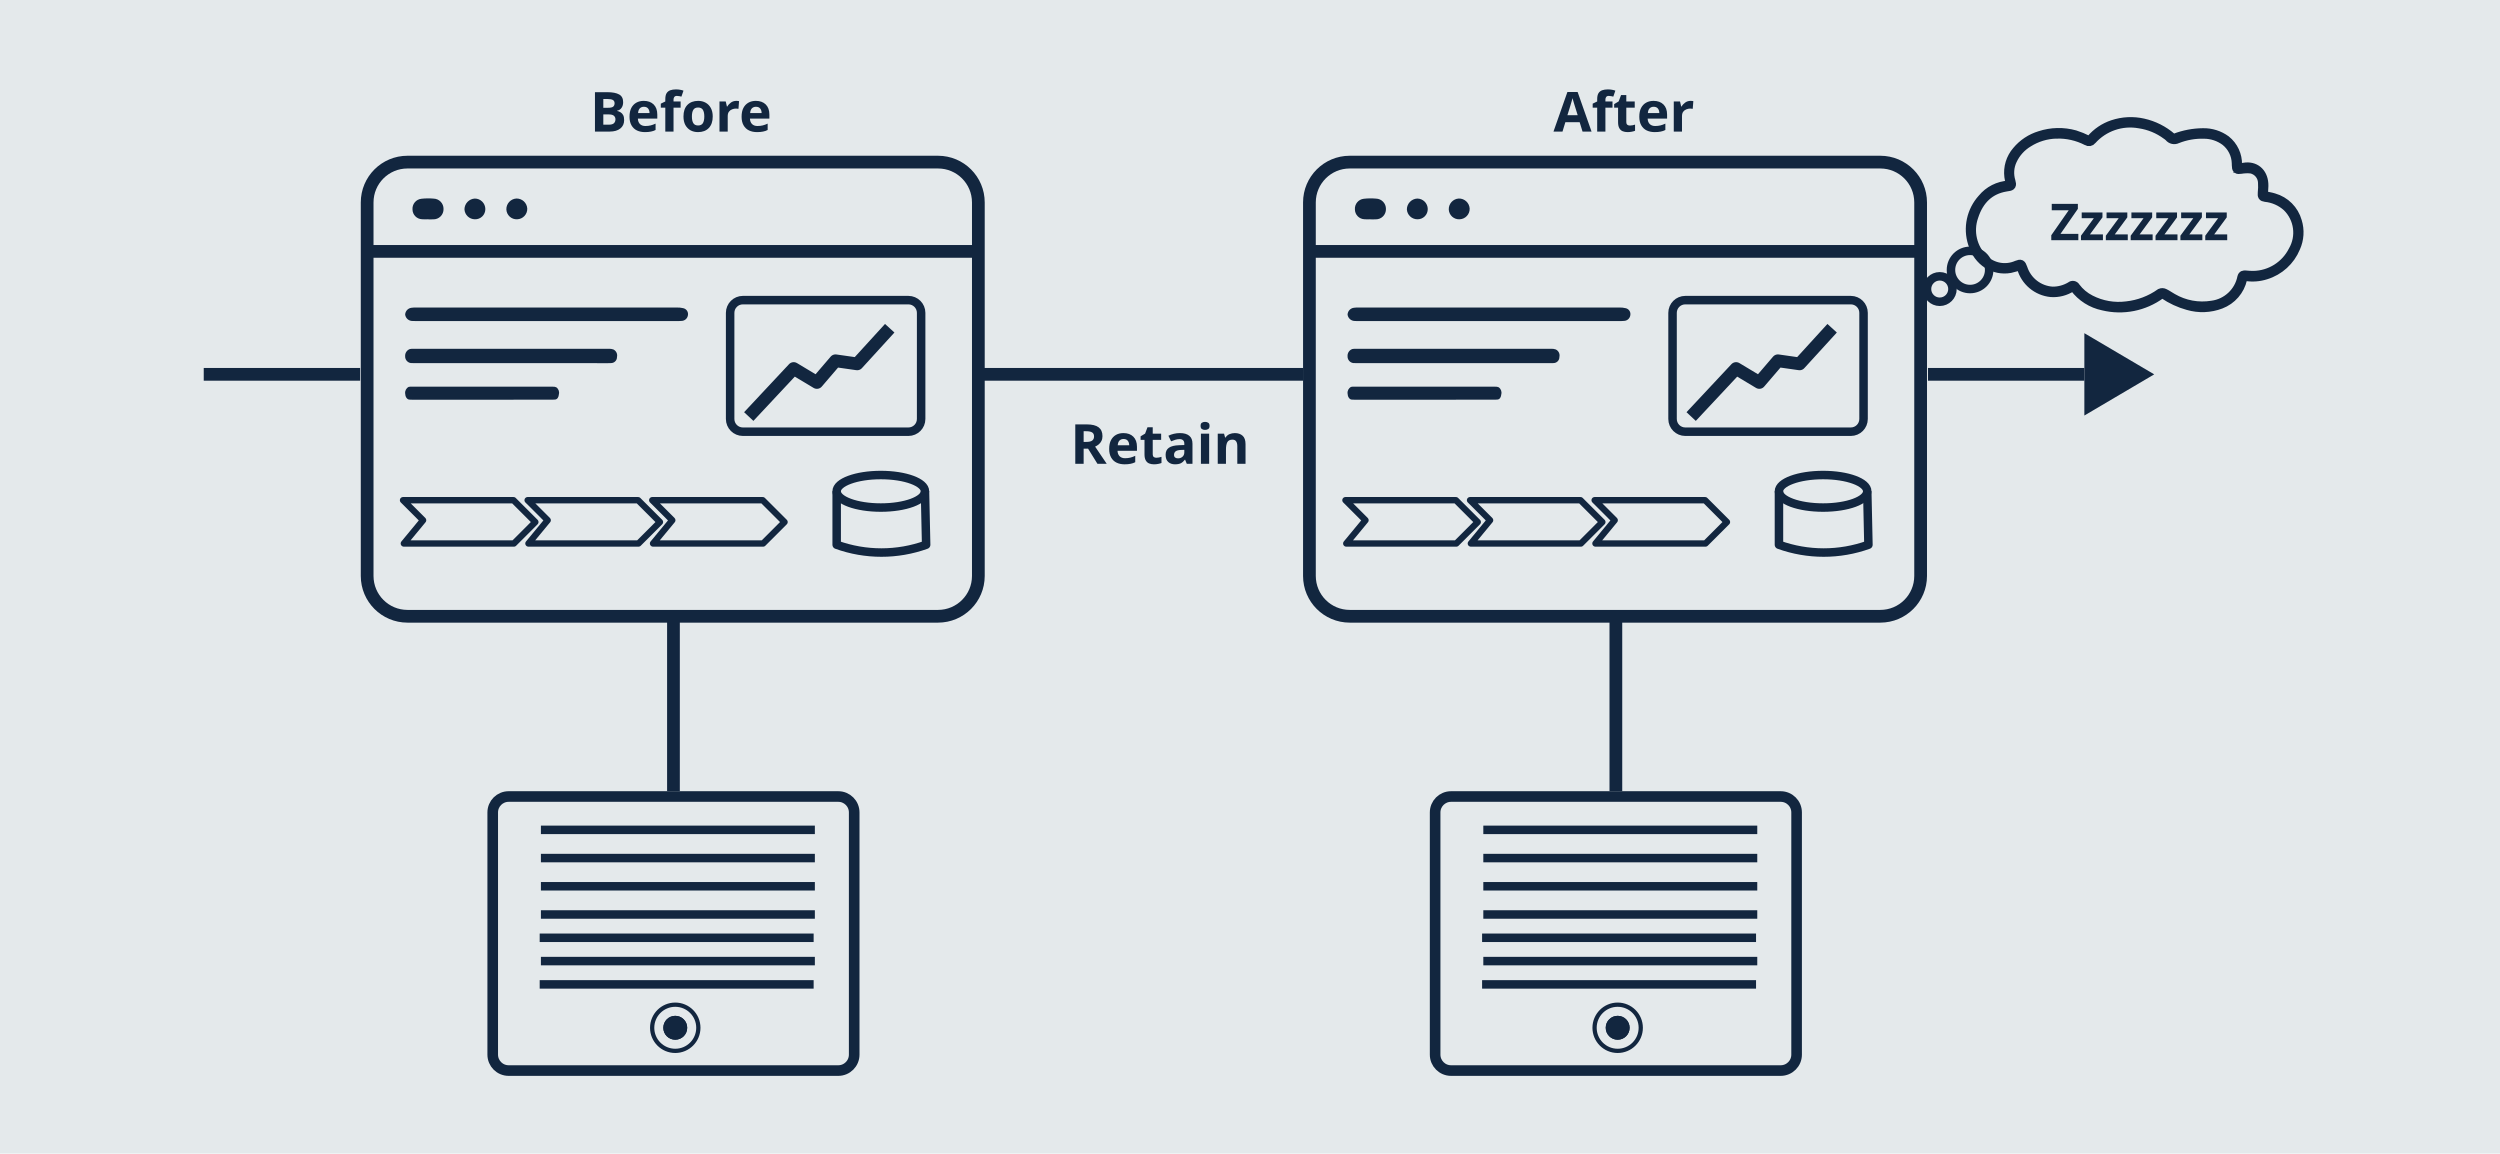
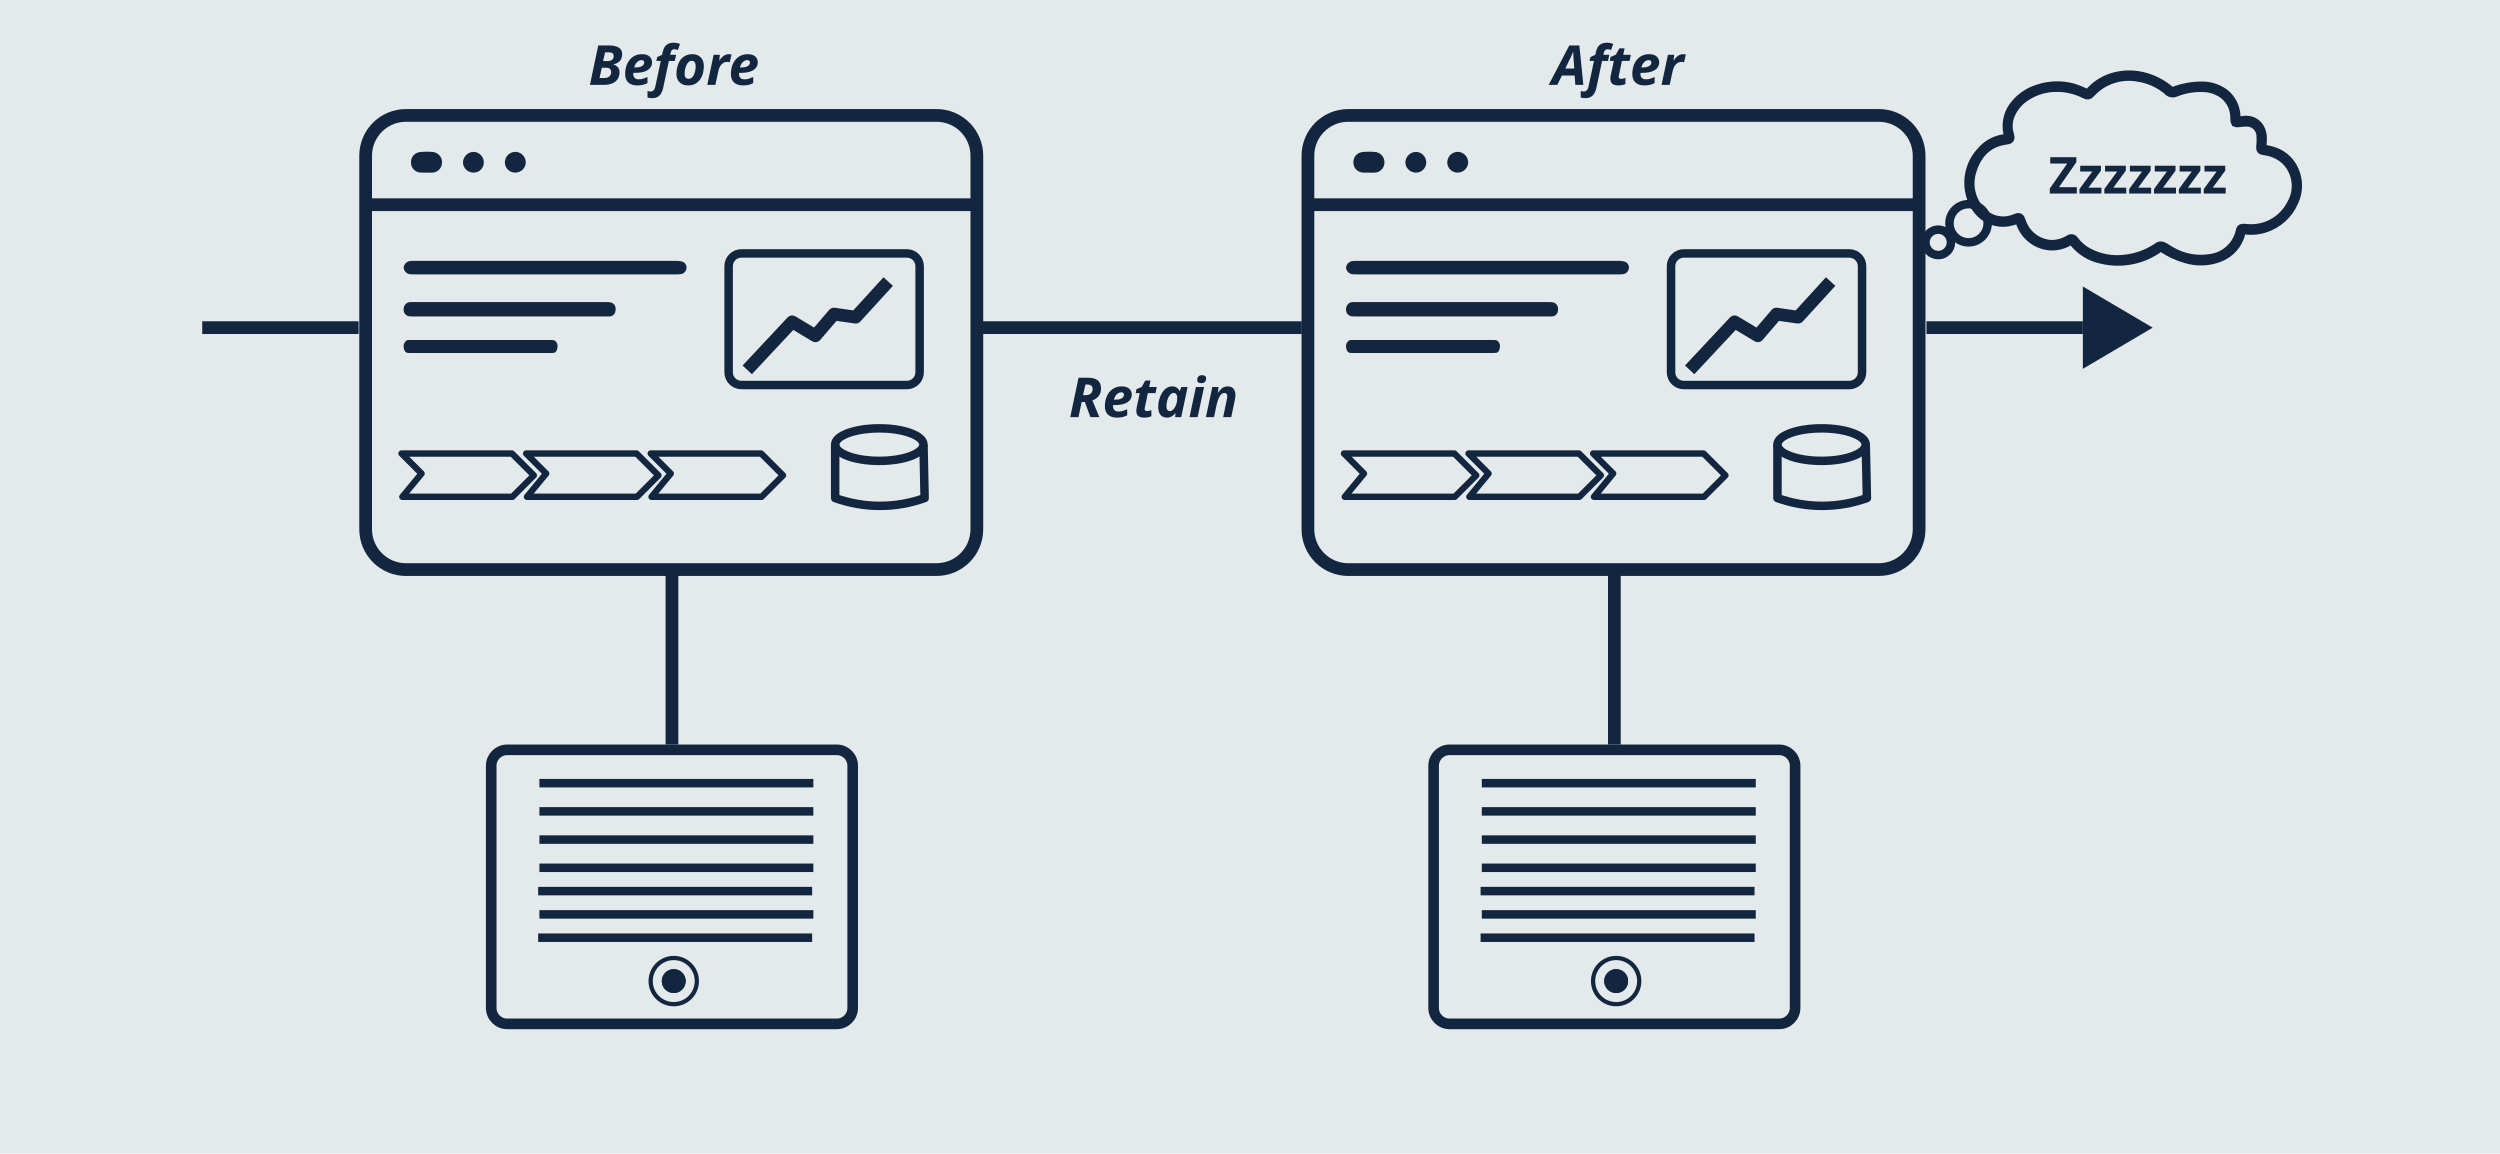
<svg xmlns="http://www.w3.org/2000/svg" width="589" height="271.785" viewBox="0 0 589 271.785">
-   <g id="Grupo_1075938" data-name="Grupo 1075938" transform="translate(-5334 6615.498)">
-     <rect id="Rectángulo_376434" data-name="Rectángulo 376434" width="589" height="271.785" transform="translate(5334 -6615.498)" fill="#e4e9eb" opacity="0.997" />
-     <g id="Grupo_1075937" data-name="Grupo 1075937" transform="translate(-17)">
-       <g id="gbVqRU.tif" transform="translate(5446.454 -6568.76)">
-         <g id="Grupo_155512" data-name="Grupo 155512">
-           <path id="Trazado_197441" data-name="Trazado 197441" d="M-953.461,4764.263q-15.129,0-30.259,0c-.4,0-.8.006-1.192-.026a1.721,1.721,0,0,1-1.731-1.51,1.7,1.7,0,0,1,1.507-1.607,7,7,0,0,1,1.187-.053q30.638,0,61.277,0a5.4,5.4,0,0,1,1.491.142,1.426,1.426,0,0,1,1.156,1.687,1.555,1.555,0,0,1-1.554,1.326,11.74,11.74,0,0,1-1.3.038Q-938.169,4764.264-953.461,4764.263Z" transform="translate(986.644 -4735.351)" fill="#12263f" />
-           <path id="Trazado_197442" data-name="Trazado 197442" d="M-961.784,4800.792q-11.334,0-22.669,0a7.561,7.561,0,0,1-.893-.029,1.562,1.562,0,0,1-1.3-1.6,1.677,1.677,0,0,1,1.129-1.7,3.628,3.628,0,0,1,.889-.058q22.954,0,45.907,0a2.9,2.9,0,0,1,1.117.15,1.571,1.571,0,0,1,.867,1.79,1.4,1.4,0,0,1-1.164,1.409,6.281,6.281,0,0,1-.973.04Q-950.328,4800.793-961.784,4800.792Z" transform="translate(986.644 -4761.97)" fill="#12263f" />
-           <path id="Trazado_197443" data-name="Trazado 197443" d="M-968.6,4830.835h-16.454a4.63,4.63,0,0,1-.648-.025c-.536-.077-.923-.685-.941-1.451a1.548,1.548,0,0,1,.819-1.54,2.2,2.2,0,0,1,.646-.051q16.66,0,33.322,0a1.716,1.716,0,0,1,.811.138,1.532,1.532,0,0,1,.629,1.617c-.064.744-.358,1.177-.845,1.272a3.633,3.633,0,0,1-.706.036Q-960.283,4830.836-968.6,4830.835Z" transform="translate(986.643 -4783.402)" fill="#12263f" />
-           <path id="Trazado_197444" data-name="Trazado 197444" d="M-977.107,4680.012c-.431,0-.866.035-1.294-.007a2.339,2.339,0,0,1-2.265-2.33,2.362,2.362,0,0,1,2.1-2.5,14.55,14.55,0,0,1,2.873-.034,2.4,2.4,0,0,1,2.341,2.435,2.378,2.378,0,0,1-2.455,2.449c-.429.03-.863,0-1.295,0Z" transform="translate(982.395 -4675.086)" fill="#12263f" />
-           <path id="Trazado_197445" data-name="Trazado 197445" d="M-899.206,4677.549a2.455,2.455,0,0,1-2.368,2.535,2.422,2.422,0,0,1-2.558-2.33,2.518,2.518,0,0,1,2.354-2.563A2.514,2.514,0,0,1-899.206,4677.549Z" transform="translate(927.975 -4675.159)" fill="#12263f" />
-           <path id="Trazado_197446" data-name="Trazado 197446" d="M-933.367,4677.692a2.384,2.384,0,0,1-2.482,2.419,2.473,2.473,0,0,1-2.437-2.351,2.573,2.573,0,0,1,2.442-2.532A2.485,2.485,0,0,1-933.367,4677.692Z" transform="translate(952.259 -4675.187)" fill="#12263f" />
+   <g id="Grupo_1076388" data-name="Grupo 1076388" transform="translate(-5886 6605.498)">
+     <g id="Grupo_1075938" data-name="Grupo 1075938" transform="translate(551.645 -1)">
+       <rect id="Rectángulo_376434" data-name="Rectángulo 376434" width="589" height="271.785" transform="translate(5334.355 -6604.498)" fill="#e4e9eb" opacity="0.997" />
+       <g id="Grupo_1075937" data-name="Grupo 1075937" transform="translate(-17)">
+         <g id="gbVqRU.tif" transform="translate(5446.454 -6568.76)">
+           <g id="Grupo_155512" data-name="Grupo 155512">
+             <path id="Trazado_197441" data-name="Trazado 197441" d="M-953.461,4764.263q-15.129,0-30.259,0c-.4,0-.8.006-1.192-.026a1.721,1.721,0,0,1-1.731-1.51,1.7,1.7,0,0,1,1.507-1.607,7,7,0,0,1,1.187-.053q30.638,0,61.277,0a5.4,5.4,0,0,1,1.491.142,1.426,1.426,0,0,1,1.156,1.687,1.555,1.555,0,0,1-1.554,1.326,11.74,11.74,0,0,1-1.3.038Q-938.169,4764.264-953.461,4764.263Z" transform="translate(986.644 -4735.351)" fill="#12263f" />
+             <path id="Trazado_197442" data-name="Trazado 197442" d="M-961.784,4800.792q-11.334,0-22.669,0a7.561,7.561,0,0,1-.893-.029,1.562,1.562,0,0,1-1.3-1.6,1.677,1.677,0,0,1,1.129-1.7,3.628,3.628,0,0,1,.889-.058q22.954,0,45.907,0a2.9,2.9,0,0,1,1.117.15,1.571,1.571,0,0,1,.867,1.79,1.4,1.4,0,0,1-1.164,1.409,6.281,6.281,0,0,1-.973.04Q-950.328,4800.793-961.784,4800.792Z" transform="translate(986.644 -4761.97)" fill="#12263f" />
+             <path id="Trazado_197443" data-name="Trazado 197443" d="M-968.6,4830.835h-16.454a4.63,4.63,0,0,1-.648-.025c-.536-.077-.923-.685-.941-1.451a1.548,1.548,0,0,1,.819-1.54,2.2,2.2,0,0,1,.646-.051q16.66,0,33.322,0a1.716,1.716,0,0,1,.811.138,1.532,1.532,0,0,1,.629,1.617c-.064.744-.358,1.177-.845,1.272a3.633,3.633,0,0,1-.706.036Q-960.283,4830.836-968.6,4830.835Z" transform="translate(986.643 -4783.402)" fill="#12263f" />
+             <path id="Trazado_197444" data-name="Trazado 197444" d="M-977.107,4680.012c-.431,0-.866.035-1.294-.007a2.339,2.339,0,0,1-2.265-2.33,2.362,2.362,0,0,1,2.1-2.5,14.55,14.55,0,0,1,2.873-.034,2.4,2.4,0,0,1,2.341,2.435,2.378,2.378,0,0,1-2.455,2.449c-.429.03-.863,0-1.295,0Z" transform="translate(982.395 -4675.086)" fill="#12263f" />
+             <path id="Trazado_197445" data-name="Trazado 197445" d="M-899.206,4677.549a2.455,2.455,0,0,1-2.368,2.535,2.422,2.422,0,0,1-2.558-2.33,2.518,2.518,0,0,1,2.354-2.563A2.514,2.514,0,0,1-899.206,4677.549Z" transform="translate(927.975 -4675.159)" fill="#12263f" />
+             <path id="Trazado_197446" data-name="Trazado 197446" d="M-933.367,4677.692a2.384,2.384,0,0,1-2.482,2.419,2.473,2.473,0,0,1-2.437-2.351,2.573,2.573,0,0,1,2.442-2.532A2.485,2.485,0,0,1-933.367,4677.692Z" transform="translate(952.259 -4675.187)" fill="#12263f" />
+           </g>
        </g>
-       </g>
-       <path id="Trazado_197448" data-name="Trazado 197448" d="M-784.979,4931.383h25.924l5.051-5.052-5.147-5.146h-26.02l4.718,4.718Z" transform="translate(6289.84 -11418.834)" fill="none" stroke="#12263f" stroke-linejoin="round" stroke-width="1.5" />
-       <path id="Trazado_197449" data-name="Trazado 197449" d="M-886.574,4931.383h25.924l5.051-5.052-5.147-5.146h-26.02l4.718,4.718Z" transform="translate(6362.079 -11418.834)" fill="none" stroke="#12263f" stroke-linejoin="round" stroke-width="1.5" />
-       <path id="Trazado_197450" data-name="Trazado 197450" d="M-988.169,4931.383h25.925l5.051-5.052-5.147-5.146h-26.02l4.718,4.718Z" transform="translate(6434.318 -11418.834)" fill="none" stroke="#12263f" stroke-linejoin="round" stroke-width="1.5" />
-       <g id="Grupo_1074611" data-name="Grupo 1074611" transform="translate(5003.447 -11255.805)">
-         <path id="Trazado_197451" data-name="Trazado 197451" d="M-634.8,4913.921v12.594a31.109,31.109,0,0,0,21.078,0l-.274-12.594" transform="translate(1179.475 -157.865)" fill="none" stroke="#12263f" stroke-linejoin="round" stroke-width="2" />
-         <ellipse id="Elipse_5993" data-name="Elipse 5993" cx="10.402" cy="3.832" rx="10.402" ry="3.832" transform="translate(544.67 4752.224)" fill="none" stroke="#12263f" stroke-linejoin="round" stroke-width="2" />
-       </g>
-       <g id="Grupo_1074650" data-name="Grupo 1074650" transform="translate(5225.447 -11255.805)">
-         <path id="Trazado_197451-2" data-name="Trazado 197451" d="M-634.8,4913.921v12.594a31.109,31.109,0,0,0,21.078,0l-.274-12.594" transform="translate(1179.475 -157.865)" fill="none" stroke="#12263f" stroke-linejoin="round" stroke-width="2" />
-         <ellipse id="Elipse_5993-2" data-name="Elipse 5993" cx="10.402" cy="3.832" rx="10.402" ry="3.832" transform="translate(544.67 4752.224)" fill="none" stroke="#12263f" stroke-linejoin="round" stroke-width="2" />
-       </g>
-       <g id="Grupo_1074607" data-name="Grupo 1074607" transform="translate(5003.447 -11255.805)">
-         <path id="Trazado_197452" data-name="Trazado 197452" d="M-706.488,4801.779l10.585-11.315,5.475,3.285,4.38-5.11,5.11.73,7.664-8.395" transform="translate(1230.446 -63.334)" fill="none" stroke="#12263f" stroke-linejoin="round" stroke-width="3" />
-         <g id="Rectángulo_376411" data-name="Rectángulo 376411" transform="translate(518.574 4710.017)" fill="none" stroke="#12263f" stroke-width="2">
+         <path id="Trazado_197448" data-name="Trazado 197448" d="M-784.979,4931.383h25.924l5.051-5.052-5.147-5.146h-26.02l4.718,4.718Z" transform="translate(6289.84 -11418.834)" fill="none" stroke="#12263f" stroke-linejoin="round" stroke-width="1.5" />
+         <path id="Trazado_197449" data-name="Trazado 197449" d="M-886.574,4931.383h25.924l5.051-5.052-5.147-5.146h-26.02l4.718,4.718Z" transform="translate(6362.079 -11418.834)" fill="none" stroke="#12263f" stroke-linejoin="round" stroke-width="1.5" />
+         <path id="Trazado_197450" data-name="Trazado 197450" d="M-988.169,4931.383h25.925l5.051-5.052-5.147-5.146h-26.02l4.718,4.718Z" transform="translate(6434.318 -11418.834)" fill="none" stroke="#12263f" stroke-linejoin="round" stroke-width="1.5" />
+         <g id="Grupo_1074611" data-name="Grupo 1074611" transform="translate(5003.447 -11255.805)">
+           <path id="Trazado_197451" data-name="Trazado 197451" d="M-634.8,4913.921v12.594a31.109,31.109,0,0,0,21.078,0l-.274-12.594" transform="translate(1179.475 -157.865)" fill="none" stroke="#12263f" stroke-linejoin="round" stroke-width="2" />
+           <ellipse id="Elipse_5993" data-name="Elipse 5993" cx="10.402" cy="3.832" rx="10.402" ry="3.832" transform="translate(544.67 4752.224)" fill="none" stroke="#12263f" stroke-linejoin="round" stroke-width="2" />
+         </g>
+         <g id="Grupo_1074650" data-name="Grupo 1074650" transform="translate(5225.447 -11255.805)">
+           <path id="Trazado_197451-2" data-name="Trazado 197451" d="M-634.8,4913.921v12.594a31.109,31.109,0,0,0,21.078,0l-.274-12.594" transform="translate(1179.475 -157.865)" fill="none" stroke="#12263f" stroke-linejoin="round" stroke-width="2" />
+           <ellipse id="Elipse_5993-2" data-name="Elipse 5993" cx="10.402" cy="3.832" rx="10.402" ry="3.832" transform="translate(544.67 4752.224)" fill="none" stroke="#12263f" stroke-linejoin="round" stroke-width="2" />
+         </g>
+         <g id="Grupo_1074607" data-name="Grupo 1074607" transform="translate(5003.447 -11255.805)">
+           <path id="Trazado_197452" data-name="Trazado 197452" d="M-706.488,4801.779l10.585-11.315,5.475,3.285,4.38-5.11,5.11.73,7.664-8.395" transform="translate(1230.446 -63.334)" fill="none" stroke="#12263f" stroke-linejoin="round" stroke-width="3" />
+           <g id="Rectángulo_376411" data-name="Rectángulo 376411" transform="translate(518.574 4710.017)" fill="none" stroke="#12263f" stroke-width="2">
+             <rect width="47" height="33" rx="4" stroke="none" />
+             <rect x="1" y="1" width="45" height="31" rx="3" fill="none" />
+           </g>
+         </g>
+         <path id="Trazado_197436" data-name="Trazado 197436" d="M-10419.125-6917.625h36.843" transform="translate(15818.125 390.32)" fill="none" stroke="#12263f" stroke-width="3" />
+         <path id="Trazado_821989" data-name="Trazado 821989" d="M-10419.125-6917.625h36.843" transform="translate(16224.356 390.32)" fill="none" stroke="#12263f" stroke-width="3" />
+         <path id="Trazado_197437" data-name="Trazado 197437" d="M0,0H42.069" transform="translate(5509.667 -6429.088) rotate(-90)" fill="none" stroke="#12263f" stroke-width="3" />
+         <path id="Trazado_197439" data-name="Trazado 197439" d="M-10419.125-6917.625h77.105" transform="translate(16000.072 390.32)" fill="none" stroke="#12263f" stroke-width="3" />
+         <g id="Grupo_1074613" data-name="Grupo 1074613" transform="translate(5003.447 -11252.805)">
+           <g id="Rectángulo_46384" data-name="Rectángulo 46384" transform="translate(462.388 4823.717)" fill="none" stroke="#12263f" stroke-width="2.5">
+             <rect width="87.664" height="67.064" rx="5" stroke="none" />
+             <rect x="1.25" y="1.25" width="85.164" height="64.564" rx="3.75" fill="none" />
+           </g>
+           <g id="Grupo_1074588" data-name="Grupo 1074588" transform="translate(474.703 4832.822)">
+             <path id="Trazado_197441-2" data-name="Trazado 197441" d="M-10088.652-6500.5h64.543" transform="translate(10088.94 6500.5)" fill="none" stroke="#12263f" stroke-width="2" />
+             <path id="Trazado_197443-2" data-name="Trazado 197443" d="M-10088.652-6500.5h64.543" transform="translate(10088.94 6513.792)" fill="none" stroke="#12263f" stroke-width="2" />
+             <path id="Trazado_197445-2" data-name="Trazado 197445" d="M-10088.652-6500.5h64.543" transform="translate(10088.652 6525.928)" fill="none" stroke="#12263f" stroke-width="2" />
+             <path id="Trazado_197447" data-name="Trazado 197447" d="M-10088.652-6500.5h64.543" transform="translate(10088.652 6536.908)" fill="none" stroke="#12263f" stroke-width="2" />
+             <path id="Trazado_197449-2" data-name="Trazado 197449" d="M-10088.652-6500.5h64.543" transform="translate(10088.94 6507.146)" fill="none" stroke="#12263f" stroke-width="2" />
+             <path id="Trazado_197451-3" data-name="Trazado 197451" d="M-10088.652-6500.5h64.543" transform="translate(10088.94 6520.438)" fill="none" stroke="#12263f" stroke-width="2" />
+             <path id="Trazado_197453" data-name="Trazado 197453" d="M-10088.652-6500.5h64.543" transform="translate(10088.94 6531.418)" fill="none" stroke="#12263f" stroke-width="2" />
+           </g>
+           <g id="Grupo_1074589" data-name="Grupo 1074589" transform="translate(500.703 4873.51)">
+             <g id="Elipse_5993-3" data-name="Elipse 5993" fill="none" stroke="#12263f" stroke-width="1">
+               <circle cx="5.941" cy="5.941" r="5.941" stroke="none" />
+               <circle cx="5.941" cy="5.941" r="5.441" fill="none" />
+             </g>
+             <g id="Elipse_5995" data-name="Elipse 5995" transform="translate(3.127 3.127)" fill="#12263f" stroke="#12263f" stroke-width="1">
+               <circle cx="2.814" cy="2.814" r="2.814" stroke="none" />
+               <circle cx="2.814" cy="2.814" r="2.314" fill="none" />
+             </g>
+           </g>
+         </g>
+         <text id="Before" transform="translate(5490 -6584.498)" fill="#12263f" font-size="13" font-family="SegoeUI-BoldItalic, Segoe UI" font-weight="700" font-style="italic">
+           <tspan x="0" y="0">Before</tspan>
+         </text>
+         <text id="Retain" transform="translate(5603.165 -6506.229)" fill="#12263f" font-size="13" font-family="SegoeUI-BoldItalic, Segoe UI" font-weight="700" font-style="italic">
+           <tspan x="0" y="0">Retain</tspan>
+         </text>
+         <g id="Rectángulo_376418" data-name="Rectángulo 376418" transform="translate(5436 -6578.804)" fill="none" stroke="#12263f" stroke-width="3">
+           <rect width="147" height="110" rx="11" stroke="none" />
+           <rect x="1.5" y="1.5" width="144" height="107" rx="9.5" fill="none" />
+         </g>
+         <path id="Trazado_821950" data-name="Trazado 821950" d="M4061.071-8379.466h144.3" transform="translate(1376.506 1823.196)" fill="none" stroke="#12263f" stroke-width="3" />
+         <path id="Trazado_197441-3" data-name="Trazado 197441" d="M-953.461,4764.263q-15.129,0-30.259,0c-.4,0-.8.006-1.192-.026a1.721,1.721,0,0,1-1.731-1.51,1.7,1.7,0,0,1,1.507-1.607,7,7,0,0,1,1.187-.053q30.638,0,61.277,0a5.4,5.4,0,0,1,1.491.142,1.426,1.426,0,0,1,1.156,1.687,1.555,1.555,0,0,1-1.554,1.326,11.74,11.74,0,0,1-1.3.038Q-938.169,4764.264-953.461,4764.263Z" transform="translate(6655.129 -11304.111)" fill="#12263f" />
+         <path id="Trazado_197442-2" data-name="Trazado 197442" d="M-961.784,4800.792q-11.334,0-22.669,0a7.561,7.561,0,0,1-.893-.029,1.562,1.562,0,0,1-1.3-1.6,1.677,1.677,0,0,1,1.129-1.7,3.628,3.628,0,0,1,.889-.058q22.954,0,45.907,0a2.9,2.9,0,0,1,1.117.15,1.571,1.571,0,0,1,.867,1.79,1.4,1.4,0,0,1-1.164,1.409,6.281,6.281,0,0,1-.973.04Q-950.328,4800.793-961.784,4800.792Z" transform="translate(6655.129 -11330.73)" fill="#12263f" />
+         <path id="Trazado_197443-3" data-name="Trazado 197443" d="M-968.6,4830.835h-16.454a4.63,4.63,0,0,1-.648-.025c-.536-.077-.923-.685-.941-1.451a1.548,1.548,0,0,1,.819-1.54,2.2,2.2,0,0,1,.646-.051q16.66,0,33.322,0a1.716,1.716,0,0,1,.811.138,1.532,1.532,0,0,1,.629,1.617c-.064.744-.358,1.177-.845,1.272a3.633,3.633,0,0,1-.706.036Q-960.283,4830.836-968.6,4830.835Z" transform="translate(6655.129 -11352.162)" fill="#12263f" />
+         <path id="Trazado_197444-2" data-name="Trazado 197444" d="M-977.107,4680.012c-.431,0-.866.035-1.294-.007a2.339,2.339,0,0,1-2.265-2.33,2.362,2.362,0,0,1,2.1-2.5,14.55,14.55,0,0,1,2.873-.034,2.4,2.4,0,0,1,2.341,2.435,2.378,2.378,0,0,1-2.455,2.449c-.429.03-.863,0-1.295,0Z" transform="translate(6650.88 -11243.846)" fill="#12263f" />
+         <path id="Trazado_197445-3" data-name="Trazado 197445" d="M-899.206,4677.549a2.455,2.455,0,0,1-2.368,2.535,2.422,2.422,0,0,1-2.558-2.33,2.518,2.518,0,0,1,2.354-2.563A2.514,2.514,0,0,1-899.206,4677.549Z" transform="translate(6596.46 -11243.918)" fill="#12263f" />
+         <path id="Trazado_197446-2" data-name="Trazado 197446" d="M-933.367,4677.692a2.384,2.384,0,0,1-2.482,2.419,2.473,2.473,0,0,1-2.437-2.351,2.573,2.573,0,0,1,2.442-2.532A2.485,2.485,0,0,1-933.367,4677.692Z" transform="translate(6620.745 -11243.947)" fill="#12263f" />
+         <path id="Trazado_821984" data-name="Trazado 821984" d="M-784.979,4931.383h25.924l5.051-5.052-5.147-5.146h-26.02l4.718,4.718Z" transform="translate(6511.871 -11418.834)" fill="none" stroke="#12263f" stroke-linejoin="round" stroke-width="1.5" />
+         <path id="Trazado_821985" data-name="Trazado 821985" d="M-886.574,4931.383h25.924l5.051-5.052-5.147-5.146h-26.02l4.718,4.718Z" transform="translate(6584.11 -11418.834)" fill="none" stroke="#12263f" stroke-linejoin="round" stroke-width="1.5" />
+         <path id="Trazado_821988" data-name="Trazado 821988" d="M-988.169,4931.383h25.925l5.051-5.052-5.147-5.146h-26.02l4.718,4.718Z" transform="translate(6656.35 -11418.834)" fill="none" stroke="#12263f" stroke-linejoin="round" stroke-width="1.5" />
+         <path id="Trazado_197452-2" data-name="Trazado 197452" d="M-706.488,4801.779l10.585-11.315,5.475,3.285,4.38-5.11,5.11.73,7.664-8.395" transform="translate(6455.924 -11319.139)" fill="none" stroke="#12263f" stroke-linejoin="round" stroke-width="3" />
+         <g id="Rectángulo_376411-2" data-name="Rectángulo 376411" transform="translate(5744.053 -6545.788)" fill="none" stroke="#12263f" stroke-width="2">
          <rect width="47" height="33" rx="4" stroke="none" />
          <rect x="1" y="1" width="45" height="31" rx="3" fill="none" />
        </g>
-       </g>
-       <path id="Trazado_197436" data-name="Trazado 197436" d="M-10419.125-6917.625h36.843" transform="translate(15818.125 390.32)" fill="none" stroke="#12263f" stroke-width="3" />
-       <path id="Trazado_821989" data-name="Trazado 821989" d="M-10419.125-6917.625h36.843" transform="translate(16224.356 390.32)" fill="none" stroke="#12263f" stroke-width="3" />
-       <path id="Trazado_197437" data-name="Trazado 197437" d="M0,0H42.069" transform="translate(5509.667 -6429.088) rotate(-90)" fill="none" stroke="#12263f" stroke-width="3" />
-       <path id="Trazado_197439" data-name="Trazado 197439" d="M-10419.125-6917.625h77.105" transform="translate(16000.072 390.32)" fill="none" stroke="#12263f" stroke-width="3" />
-       <g id="Grupo_1074613" data-name="Grupo 1074613" transform="translate(5003.447 -11252.805)">
-         <g id="Rectángulo_46384" data-name="Rectángulo 46384" transform="translate(462.388 4823.717)" fill="none" stroke="#12263f" stroke-width="2.5">
+         <path id="Trazado_821986" data-name="Trazado 821986" d="M0,0H42.069" transform="translate(5731.698 -6429.088) rotate(-90)" fill="none" stroke="#12263f" stroke-width="3" />
+         <g id="Rectángulo_46384-2" data-name="Rectángulo 46384" transform="translate(5687.866 -6429.088)" fill="none" stroke="#12263f" stroke-width="2.5">
          <rect width="87.664" height="67.064" rx="5" stroke="none" />
          <rect x="1.25" y="1.25" width="85.164" height="64.564" rx="3.75" fill="none" />
        </g>
-         <g id="Grupo_1074588" data-name="Grupo 1074588" transform="translate(474.703 4832.822)">
-           <path id="Trazado_197441-2" data-name="Trazado 197441" d="M-10088.652-6500.5h64.543" transform="translate(10088.94 6500.5)" fill="none" stroke="#12263f" stroke-width="2" />
-           <path id="Trazado_197443-2" data-name="Trazado 197443" d="M-10088.652-6500.5h64.543" transform="translate(10088.94 6513.792)" fill="none" stroke="#12263f" stroke-width="2" />
-           <path id="Trazado_197445-2" data-name="Trazado 197445" d="M-10088.652-6500.5h64.543" transform="translate(10088.652 6525.928)" fill="none" stroke="#12263f" stroke-width="2" />
-           <path id="Trazado_197447" data-name="Trazado 197447" d="M-10088.652-6500.5h64.543" transform="translate(10088.652 6536.908)" fill="none" stroke="#12263f" stroke-width="2" />
-           <path id="Trazado_197449-2" data-name="Trazado 197449" d="M-10088.652-6500.5h64.543" transform="translate(10088.94 6507.146)" fill="none" stroke="#12263f" stroke-width="2" />
-           <path id="Trazado_197451-3" data-name="Trazado 197451" d="M-10088.652-6500.5h64.543" transform="translate(10088.94 6520.438)" fill="none" stroke="#12263f" stroke-width="2" />
-           <path id="Trazado_197453" data-name="Trazado 197453" d="M-10088.652-6500.5h64.543" transform="translate(10088.94 6531.418)" fill="none" stroke="#12263f" stroke-width="2" />
+         <path id="Trazado_197441-4" data-name="Trazado 197441" d="M-10088.652-6500.5h64.543" transform="translate(15789.121 80.518)" fill="none" stroke="#12263f" stroke-width="2" />
+         <path id="Trazado_197443-4" data-name="Trazado 197443" d="M-10088.652-6500.5h64.543" transform="translate(15789.121 93.81)" fill="none" stroke="#12263f" stroke-width="2" />
+         <path id="Trazado_197445-4" data-name="Trazado 197445" d="M-10088.652-6500.5h64.543" transform="translate(15788.834 105.945)" fill="none" stroke="#12263f" stroke-width="2" />
+         <path id="Trazado_197447-2" data-name="Trazado 197447" d="M-10088.652-6500.5h64.543" transform="translate(15788.834 116.926)" fill="none" stroke="#12263f" stroke-width="2" />
+         <path id="Trazado_197449-3" data-name="Trazado 197449" d="M-10088.652-6500.5h64.543" transform="translate(15789.121 87.164)" fill="none" stroke="#12263f" stroke-width="2" />
+         <path id="Trazado_197451-4" data-name="Trazado 197451" d="M-10088.652-6500.5h64.543" transform="translate(15789.121 100.455)" fill="none" stroke="#12263f" stroke-width="2" />
+         <path id="Trazado_197453-2" data-name="Trazado 197453" d="M-10088.652-6500.5h64.543" transform="translate(15789.121 111.436)" fill="none" stroke="#12263f" stroke-width="2" />
+         <g id="Elipse_5993-4" data-name="Elipse 5993" transform="translate(5726.181 -6379.295)" fill="none" stroke="#12263f" stroke-width="1">
+           <circle cx="5.941" cy="5.941" r="5.941" stroke="none" />
+           <circle cx="5.941" cy="5.941" r="5.441" fill="none" />
        </g>
-         <g id="Grupo_1074589" data-name="Grupo 1074589" transform="translate(500.703 4873.51)">
-           <g id="Elipse_5993-3" data-name="Elipse 5993" fill="none" stroke="#12263f" stroke-width="1">
-             <circle cx="5.941" cy="5.941" r="5.941" stroke="none" />
-             <circle cx="5.941" cy="5.941" r="5.441" fill="none" />
-           </g>
-           <g id="Elipse_5995" data-name="Elipse 5995" transform="translate(3.127 3.127)" fill="#12263f" stroke="#12263f" stroke-width="1">
-             <circle cx="2.814" cy="2.814" r="2.814" stroke="none" />
-             <circle cx="2.814" cy="2.814" r="2.314" fill="none" />
+         <g id="Elipse_5995-2" data-name="Elipse 5995" transform="translate(5729.308 -6376.168)" fill="#12263f" stroke="#12263f" stroke-width="1">
+           <circle cx="2.814" cy="2.814" r="2.814" stroke="none" />
+           <circle cx="2.814" cy="2.814" r="2.314" fill="none" />
+         </g>
+         <text id="After" transform="translate(5717 -6584.498)" fill="#12263f" font-size="13" font-family="SegoeUI-BoldItalic, Segoe UI" font-weight="700" font-style="italic">
+           <tspan x="0" y="0">After</tspan>
+         </text>
+         <g id="Rectángulo_376435" data-name="Rectángulo 376435" transform="translate(5658 -6578.804)" fill="none" stroke="#12263f" stroke-width="3">
+           <rect width="147" height="110" rx="11" stroke="none" />
+           <rect x="1.5" y="1.5" width="144" height="107" rx="9.5" fill="none" />
+         </g>
+         <path id="Trazado_821987" data-name="Trazado 821987" d="M4061.071-8379.466h144.3" transform="translate(1598.537 1823.196)" fill="none" stroke="#12263f" stroke-width="3" />
+         <path id="Polígono_88" data-name="Polígono 88" d="M9.7,0l9.7,16.457H0Z" transform="translate(5858.531 -6537) rotate(90)" fill="#12263f" />
+         <g id="Jh8W0t" transform="translate(5815.148 -6586.901)">
+           <g id="Grupo_155516" data-name="Grupo 155516">
+             <path id="Trazado_197486" data-name="Trazado 197486" d="M-1399.06,4854.5a24.654,24.654,0,0,1-2.391.678c-3.788.68-7.643-1.54-8.943-5.939a10.874,10.874,0,0,1,2.3-10.639,8.76,8.76,0,0,1,6.271-3.188c.1-.008.2-.023.3-.039.014,0,.026-.023.048-.044-.121-.6-.287-1.2-.358-1.82a7.872,7.872,0,0,1,1.863-6.139,11.437,11.437,0,0,1,5.493-3.638,14.284,14.284,0,0,1,8.3-.181,20.859,20.859,0,0,1,3.011,1.223.463.463,0,0,0,.661-.128,11.559,11.559,0,0,1,5.168-3.5,13.458,13.458,0,0,1,7.242-.363,15.363,15.363,0,0,1,6.744,3.4.777.777,0,0,0,.67.145,18.891,18.891,0,0,1,6.64-1.261,8.926,8.926,0,0,1,5.464,1.724,7.28,7.28,0,0,1,2.739,5.893c.007.233,0,.468,0,.748.674-.105,1.3-.248,1.926-.294,2.514-.186,4.346,1.635,4.288,4.528-.015.742-.077,1.483-.115,2.2.8.171,1.627.276,2.419.528a8.085,8.085,0,0,1,5.58,5.593,8.868,8.868,0,0,1-.394,6.281,11.181,11.181,0,0,1-7.064,6.428,10.276,10.276,0,0,1-4.778.366c-.4-.059-.542.087-.662.548a8.346,8.346,0,0,1-5.2,6,12.181,12.181,0,0,1-7.761.3,19.119,19.119,0,0,1-5.727-2.656.642.642,0,0,0-.622.025,16.511,16.511,0,0,1-13.641,2.724,11.321,11.321,0,0,1-6.788-4.306c-.177-.235-.316-.268-.562-.115a8,8,0,0,1-4.891,1.27,8.1,8.1,0,0,1-7.044-5.917C-1398.927,4854.792-1399,4854.654-1399.06,4854.5Zm8.449-30.985a12.88,12.88,0,0,0-6.544,2,9.469,9.469,0,0,0-3.705,4.113,6.8,6.8,0,0,0-.353,4.936c.288.939.119,1.238-.7,1.335-.2.023-.4.068-.6.1-3.636.622-6.174,2.9-7.465,6.93a9.49,9.49,0,0,0,2.3,9.9,7.033,7.033,0,0,0,7.785,1.416c.965-.367,1.107-.29,1.5.791a7.775,7.775,0,0,0,6.882,5.358,8.084,8.084,0,0,0,4.262-1.155.819.819,0,0,1,1.273.227,9.9,9.9,0,0,0,3.483,2.923,14.414,14.414,0,0,0,8.441,1.474,16.827,16.827,0,0,0,7.95-3.021,1.183,1.183,0,0,1,1.041.043c.657.309,1.258.773,1.9,1.117a13.846,13.846,0,0,0,9.247,1.7,8.21,8.21,0,0,0,6.974-6.542c.147-.579.511-.606.926-.576a16.126,16.126,0,0,0,1.876.1,10.557,10.557,0,0,0,9.23-5.8,8.4,8.4,0,0,0-1.386-10.228,8.9,8.9,0,0,0-5.063-2.237c-.721-.092-.848-.341-.772-1.16a13.64,13.64,0,0,0,.056-2.365,3.323,3.323,0,0,0-2.628-3.162,8.946,8.946,0,0,0-2.417.085c-.915.139-1.112.015-1.127-1.048,0-.158,0-.317-.011-.476a6.777,6.777,0,0,0-2.546-5.089,8.345,8.345,0,0,0-5.02-1.66,15.658,15.658,0,0,0-6.25,1.105,1.625,1.625,0,0,1-2.009-.447,3.353,3.353,0,0,0-.587-.468,14.12,14.12,0,0,0-6.366-2.635,12.018,12.018,0,0,0-11.118,3.823.919.919,0,0,1-1.249.225A14.593,14.593,0,0,0-1390.611,4823.517Z" transform="translate(1410.911 -4820.458)" fill="#12263f" stroke="#12263f" stroke-width="2" />
          </g>
        </g>
+         <g id="Elipse_6002" data-name="Elipse 6002" transform="translate(5809.648 -6557.401)" fill="none" stroke="#12263f" stroke-width="2">
+           <circle cx="5.5" cy="5.5" r="5.5" stroke="none" />
+           <circle cx="5.5" cy="5.5" r="4.5" fill="none" />
+         </g>
+         <g id="Elipse_10498" data-name="Elipse 10498" transform="translate(5804 -6551.401)" fill="none" stroke="#12263f" stroke-width="2">
+           <circle cx="4" cy="4" r="4" stroke="none" />
+           <circle cx="4" cy="4" r="3" fill="none" />
+         </g>
+         <text id="Zzzzzzz" transform="translate(5834 -6558.901)" fill="#12263f" font-size="12" font-family="SegoeUI-Bold, Segoe UI" font-weight="700">
+           <tspan x="0" y="0">Zzzzzzz</tspan>
+         </text>
      </g>
-       <text id="Before" transform="translate(5490 -6584.498)" fill="#12263f" font-size="13" font-family="SegoeUI-Bold, Segoe UI" font-weight="700">
-         <tspan x="0" y="0">Before</tspan>
-       </text>
-       <text id="Retain" transform="translate(5603.165 -6506.229)" fill="#12263f" font-size="13" font-family="SegoeUI-Bold, Segoe UI" font-weight="700">
-         <tspan x="0" y="0">Retain</tspan>
-       </text>
-       <g id="Rectángulo_376418" data-name="Rectángulo 376418" transform="translate(5436 -6578.804)" fill="none" stroke="#12263f" stroke-width="3">
-         <rect width="147" height="110" rx="11" stroke="none" />
-         <rect x="1.5" y="1.5" width="144" height="107" rx="9.5" fill="none" />
-       </g>
-       <path id="Trazado_821950" data-name="Trazado 821950" d="M4061.071-8379.466h144.3" transform="translate(1376.506 1823.196)" fill="none" stroke="#12263f" stroke-width="3" />
-       <path id="Trazado_197441-3" data-name="Trazado 197441" d="M-953.461,4764.263q-15.129,0-30.259,0c-.4,0-.8.006-1.192-.026a1.721,1.721,0,0,1-1.731-1.51,1.7,1.7,0,0,1,1.507-1.607,7,7,0,0,1,1.187-.053q30.638,0,61.277,0a5.4,5.4,0,0,1,1.491.142,1.426,1.426,0,0,1,1.156,1.687,1.555,1.555,0,0,1-1.554,1.326,11.74,11.74,0,0,1-1.3.038Q-938.169,4764.264-953.461,4764.263Z" transform="translate(6655.129 -11304.111)" fill="#12263f" />
-       <path id="Trazado_197442-2" data-name="Trazado 197442" d="M-961.784,4800.792q-11.334,0-22.669,0a7.561,7.561,0,0,1-.893-.029,1.562,1.562,0,0,1-1.3-1.6,1.677,1.677,0,0,1,1.129-1.7,3.628,3.628,0,0,1,.889-.058q22.954,0,45.907,0a2.9,2.9,0,0,1,1.117.15,1.571,1.571,0,0,1,.867,1.79,1.4,1.4,0,0,1-1.164,1.409,6.281,6.281,0,0,1-.973.04Q-950.328,4800.793-961.784,4800.792Z" transform="translate(6655.129 -11330.73)" fill="#12263f" />
-       <path id="Trazado_197443-3" data-name="Trazado 197443" d="M-968.6,4830.835h-16.454a4.63,4.63,0,0,1-.648-.025c-.536-.077-.923-.685-.941-1.451a1.548,1.548,0,0,1,.819-1.54,2.2,2.2,0,0,1,.646-.051q16.66,0,33.322,0a1.716,1.716,0,0,1,.811.138,1.532,1.532,0,0,1,.629,1.617c-.064.744-.358,1.177-.845,1.272a3.633,3.633,0,0,1-.706.036Q-960.283,4830.836-968.6,4830.835Z" transform="translate(6655.129 -11352.162)" fill="#12263f" />
-       <path id="Trazado_197444-2" data-name="Trazado 197444" d="M-977.107,4680.012c-.431,0-.866.035-1.294-.007a2.339,2.339,0,0,1-2.265-2.33,2.362,2.362,0,0,1,2.1-2.5,14.55,14.55,0,0,1,2.873-.034,2.4,2.4,0,0,1,2.341,2.435,2.378,2.378,0,0,1-2.455,2.449c-.429.03-.863,0-1.295,0Z" transform="translate(6650.88 -11243.846)" fill="#12263f" />
-       <path id="Trazado_197445-3" data-name="Trazado 197445" d="M-899.206,4677.549a2.455,2.455,0,0,1-2.368,2.535,2.422,2.422,0,0,1-2.558-2.33,2.518,2.518,0,0,1,2.354-2.563A2.514,2.514,0,0,1-899.206,4677.549Z" transform="translate(6596.46 -11243.918)" fill="#12263f" />
-       <path id="Trazado_197446-2" data-name="Trazado 197446" d="M-933.367,4677.692a2.384,2.384,0,0,1-2.482,2.419,2.473,2.473,0,0,1-2.437-2.351,2.573,2.573,0,0,1,2.442-2.532A2.485,2.485,0,0,1-933.367,4677.692Z" transform="translate(6620.745 -11243.947)" fill="#12263f" />
-       <path id="Trazado_821984" data-name="Trazado 821984" d="M-784.979,4931.383h25.924l5.051-5.052-5.147-5.146h-26.02l4.718,4.718Z" transform="translate(6511.871 -11418.834)" fill="none" stroke="#12263f" stroke-linejoin="round" stroke-width="1.5" />
-       <path id="Trazado_821985" data-name="Trazado 821985" d="M-886.574,4931.383h25.924l5.051-5.052-5.147-5.146h-26.02l4.718,4.718Z" transform="translate(6584.11 -11418.834)" fill="none" stroke="#12263f" stroke-linejoin="round" stroke-width="1.5" />
-       <path id="Trazado_821988" data-name="Trazado 821988" d="M-988.169,4931.383h25.925l5.051-5.052-5.147-5.146h-26.02l4.718,4.718Z" transform="translate(6656.35 -11418.834)" fill="none" stroke="#12263f" stroke-linejoin="round" stroke-width="1.5" />
-       <path id="Trazado_197452-2" data-name="Trazado 197452" d="M-706.488,4801.779l10.585-11.315,5.475,3.285,4.38-5.11,5.11.73,7.664-8.395" transform="translate(6455.924 -11319.139)" fill="none" stroke="#12263f" stroke-linejoin="round" stroke-width="3" />
-       <g id="Rectángulo_376411-2" data-name="Rectángulo 376411" transform="translate(5744.053 -6545.788)" fill="none" stroke="#12263f" stroke-width="2">
-         <rect width="47" height="33" rx="4" stroke="none" />
-         <rect x="1" y="1" width="45" height="31" rx="3" fill="none" />
-       </g>
-       <path id="Trazado_821986" data-name="Trazado 821986" d="M0,0H42.069" transform="translate(5731.698 -6429.088) rotate(-90)" fill="none" stroke="#12263f" stroke-width="3" />
-       <g id="Rectángulo_46384-2" data-name="Rectángulo 46384" transform="translate(5687.866 -6429.088)" fill="none" stroke="#12263f" stroke-width="2.5">
-         <rect width="87.664" height="67.064" rx="5" stroke="none" />
-         <rect x="1.25" y="1.25" width="85.164" height="64.564" rx="3.75" fill="none" />
-       </g>
-       <path id="Trazado_197441-4" data-name="Trazado 197441" d="M-10088.652-6500.5h64.543" transform="translate(15789.121 80.518)" fill="none" stroke="#12263f" stroke-width="2" />
-       <path id="Trazado_197443-4" data-name="Trazado 197443" d="M-10088.652-6500.5h64.543" transform="translate(15789.121 93.81)" fill="none" stroke="#12263f" stroke-width="2" />
-       <path id="Trazado_197445-4" data-name="Trazado 197445" d="M-10088.652-6500.5h64.543" transform="translate(15788.834 105.945)" fill="none" stroke="#12263f" stroke-width="2" />
-       <path id="Trazado_197447-2" data-name="Trazado 197447" d="M-10088.652-6500.5h64.543" transform="translate(15788.834 116.926)" fill="none" stroke="#12263f" stroke-width="2" />
-       <path id="Trazado_197449-3" data-name="Trazado 197449" d="M-10088.652-6500.5h64.543" transform="translate(15789.121 87.164)" fill="none" stroke="#12263f" stroke-width="2" />
-       <path id="Trazado_197451-4" data-name="Trazado 197451" d="M-10088.652-6500.5h64.543" transform="translate(15789.121 100.455)" fill="none" stroke="#12263f" stroke-width="2" />
-       <path id="Trazado_197453-2" data-name="Trazado 197453" d="M-10088.652-6500.5h64.543" transform="translate(15789.121 111.436)" fill="none" stroke="#12263f" stroke-width="2" />
-       <g id="Elipse_5993-4" data-name="Elipse 5993" transform="translate(5726.181 -6379.295)" fill="none" stroke="#12263f" stroke-width="1">
-         <circle cx="5.941" cy="5.941" r="5.941" stroke="none" />
-         <circle cx="5.941" cy="5.941" r="5.441" fill="none" />
-       </g>
-       <g id="Elipse_5995-2" data-name="Elipse 5995" transform="translate(5729.308 -6376.168)" fill="#12263f" stroke="#12263f" stroke-width="1">
-         <circle cx="2.814" cy="2.814" r="2.814" stroke="none" />
-         <circle cx="2.814" cy="2.814" r="2.314" fill="none" />
-       </g>
-       <text id="After" transform="translate(5717 -6584.498)" fill="#12263f" font-size="13" font-family="SegoeUI-Bold, Segoe UI" font-weight="700">
-         <tspan x="0" y="0">After</tspan>
-       </text>
-       <g id="Rectángulo_376435" data-name="Rectángulo 376435" transform="translate(5658 -6578.804)" fill="none" stroke="#12263f" stroke-width="3">
-         <rect width="147" height="110" rx="11" stroke="none" />
-         <rect x="1.5" y="1.5" width="144" height="107" rx="9.5" fill="none" />
-       </g>
-       <path id="Trazado_821987" data-name="Trazado 821987" d="M4061.071-8379.466h144.3" transform="translate(1598.537 1823.196)" fill="none" stroke="#12263f" stroke-width="3" />
-       <path id="Polígono_88" data-name="Polígono 88" d="M9.7,0l9.7,16.457H0Z" transform="translate(5858.531 -6537) rotate(90)" fill="#12263f" />
-       <g id="Jh8W0t" transform="translate(5815.148 -6586.901)">
-         <g id="Grupo_155516" data-name="Grupo 155516">
-           <path id="Trazado_197486" data-name="Trazado 197486" d="M-1399.06,4854.5a24.654,24.654,0,0,1-2.391.678c-3.788.68-7.643-1.54-8.943-5.939a10.874,10.874,0,0,1,2.3-10.639,8.76,8.76,0,0,1,6.271-3.188c.1-.008.2-.023.3-.039.014,0,.026-.023.048-.044-.121-.6-.287-1.2-.358-1.82a7.872,7.872,0,0,1,1.863-6.139,11.437,11.437,0,0,1,5.493-3.638,14.284,14.284,0,0,1,8.3-.181,20.859,20.859,0,0,1,3.011,1.223.463.463,0,0,0,.661-.128,11.559,11.559,0,0,1,5.168-3.5,13.458,13.458,0,0,1,7.242-.363,15.363,15.363,0,0,1,6.744,3.4.777.777,0,0,0,.67.145,18.891,18.891,0,0,1,6.64-1.261,8.926,8.926,0,0,1,5.464,1.724,7.28,7.28,0,0,1,2.739,5.893c.007.233,0,.468,0,.748.674-.105,1.3-.248,1.926-.294,2.514-.186,4.346,1.635,4.288,4.528-.015.742-.077,1.483-.115,2.2.8.171,1.627.276,2.419.528a8.085,8.085,0,0,1,5.58,5.593,8.868,8.868,0,0,1-.394,6.281,11.181,11.181,0,0,1-7.064,6.428,10.276,10.276,0,0,1-4.778.366c-.4-.059-.542.087-.662.548a8.346,8.346,0,0,1-5.2,6,12.181,12.181,0,0,1-7.761.3,19.119,19.119,0,0,1-5.727-2.656.642.642,0,0,0-.622.025,16.511,16.511,0,0,1-13.641,2.724,11.321,11.321,0,0,1-6.788-4.306c-.177-.235-.316-.268-.562-.115a8,8,0,0,1-4.891,1.27,8.1,8.1,0,0,1-7.044-5.917C-1398.927,4854.792-1399,4854.654-1399.06,4854.5Zm8.449-30.985a12.88,12.88,0,0,0-6.544,2,9.469,9.469,0,0,0-3.705,4.113,6.8,6.8,0,0,0-.353,4.936c.288.939.119,1.238-.7,1.335-.2.023-.4.068-.6.1-3.636.622-6.174,2.9-7.465,6.93a9.49,9.49,0,0,0,2.3,9.9,7.033,7.033,0,0,0,7.785,1.416c.965-.367,1.107-.29,1.5.791a7.775,7.775,0,0,0,6.882,5.358,8.084,8.084,0,0,0,4.262-1.155.819.819,0,0,1,1.273.227,9.9,9.9,0,0,0,3.483,2.923,14.414,14.414,0,0,0,8.441,1.474,16.827,16.827,0,0,0,7.95-3.021,1.183,1.183,0,0,1,1.041.043c.657.309,1.258.773,1.9,1.117a13.846,13.846,0,0,0,9.247,1.7,8.21,8.21,0,0,0,6.974-6.542c.147-.579.511-.606.926-.576a16.126,16.126,0,0,0,1.876.1,10.557,10.557,0,0,0,9.23-5.8,8.4,8.4,0,0,0-1.386-10.228,8.9,8.9,0,0,0-5.063-2.237c-.721-.092-.848-.341-.772-1.16a13.64,13.64,0,0,0,.056-2.365,3.323,3.323,0,0,0-2.628-3.162,8.946,8.946,0,0,0-2.417.085c-.915.139-1.112.015-1.127-1.048,0-.158,0-.317-.011-.476a6.777,6.777,0,0,0-2.546-5.089,8.345,8.345,0,0,0-5.02-1.66,15.658,15.658,0,0,0-6.25,1.105,1.625,1.625,0,0,1-2.009-.447,3.353,3.353,0,0,0-.587-.468,14.12,14.12,0,0,0-6.366-2.635,12.018,12.018,0,0,0-11.118,3.823.919.919,0,0,1-1.249.225A14.593,14.593,0,0,0-1390.611,4823.517Z" transform="translate(1410.911 -4820.458)" fill="#12263f" stroke="#12263f" stroke-width="2" />
-         </g>
-       </g>
-       <g id="Elipse_6002" data-name="Elipse 6002" transform="translate(5809.648 -6557.401)" fill="none" stroke="#12263f" stroke-width="2">
-         <circle cx="5.5" cy="5.5" r="5.5" stroke="none" />
-         <circle cx="5.5" cy="5.5" r="4.5" fill="none" />
-       </g>
-       <g id="Elipse_10498" data-name="Elipse 10498" transform="translate(5804 -6551.401)" fill="none" stroke="#12263f" stroke-width="2">
-         <circle cx="4" cy="4" r="4" stroke="none" />
-         <circle cx="4" cy="4" r="3" fill="none" />
-       </g>
-       <text id="Zzzzzzz" transform="translate(5834 -6558.901)" fill="#12263f" font-size="12" font-family="SegoeUI-Bold, Segoe UI" font-weight="700">
-         <tspan x="0" y="0">Zzzzzzz</tspan>
-       </text>
    </g>
  </g>
</svg>
